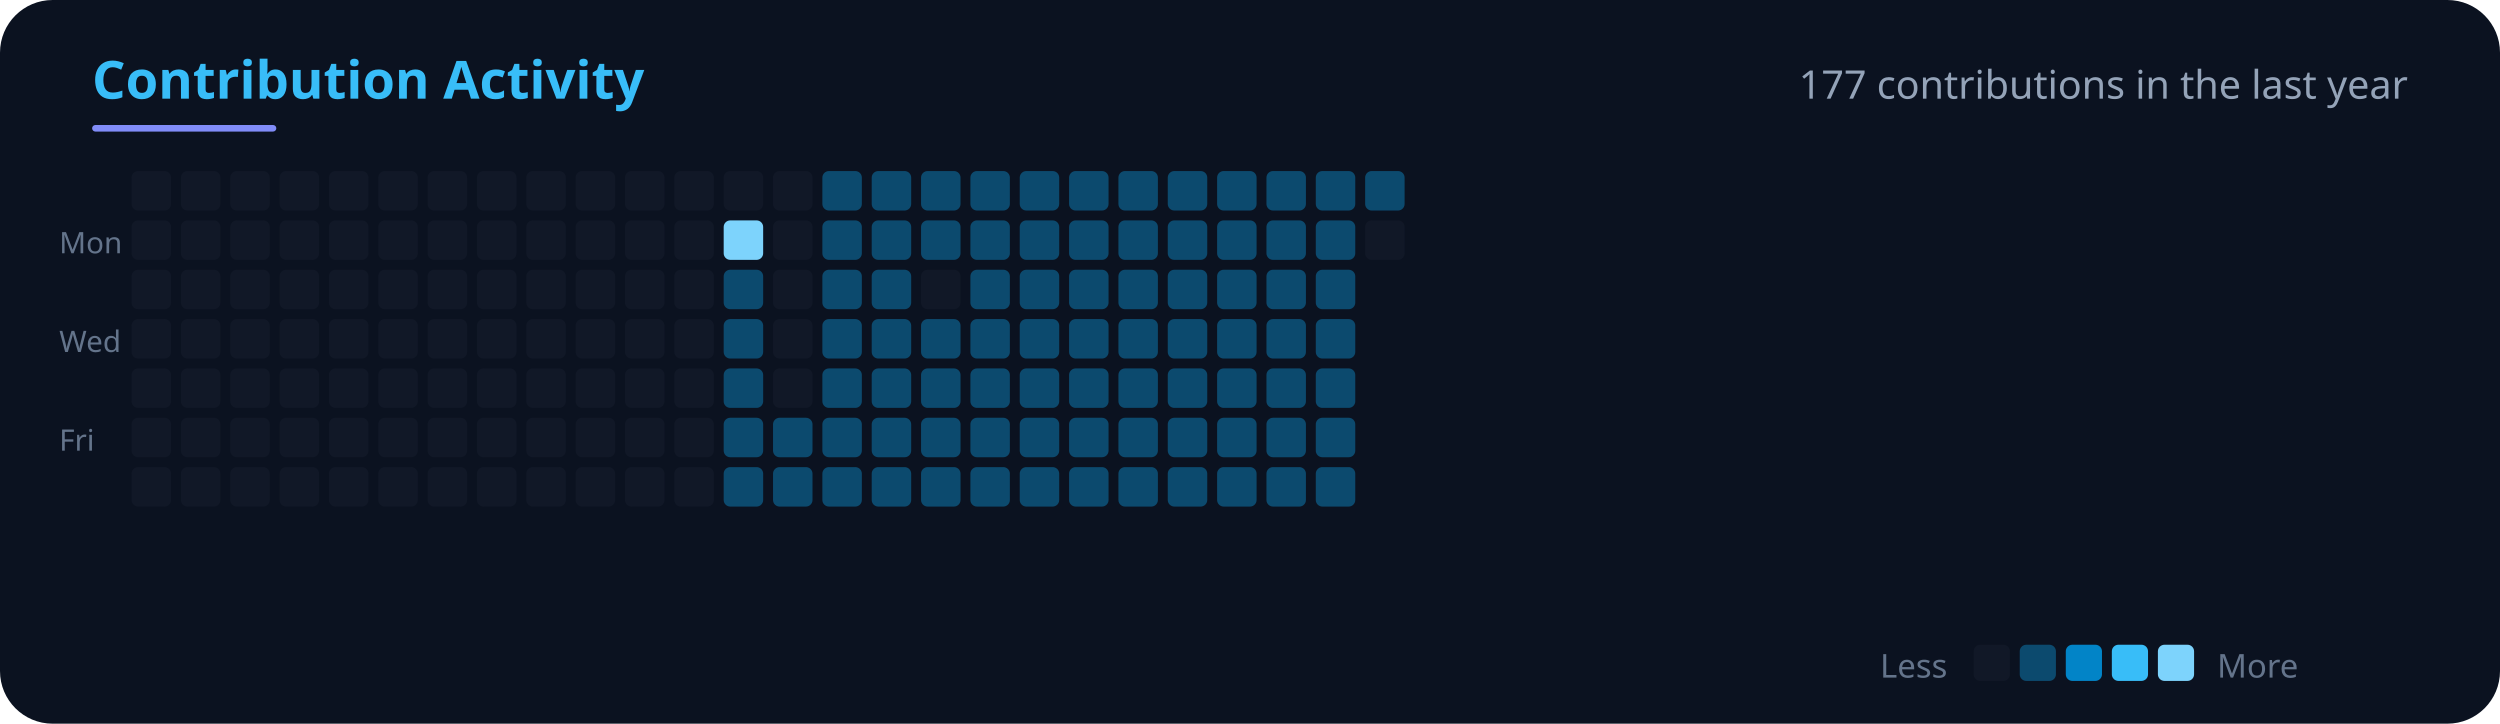
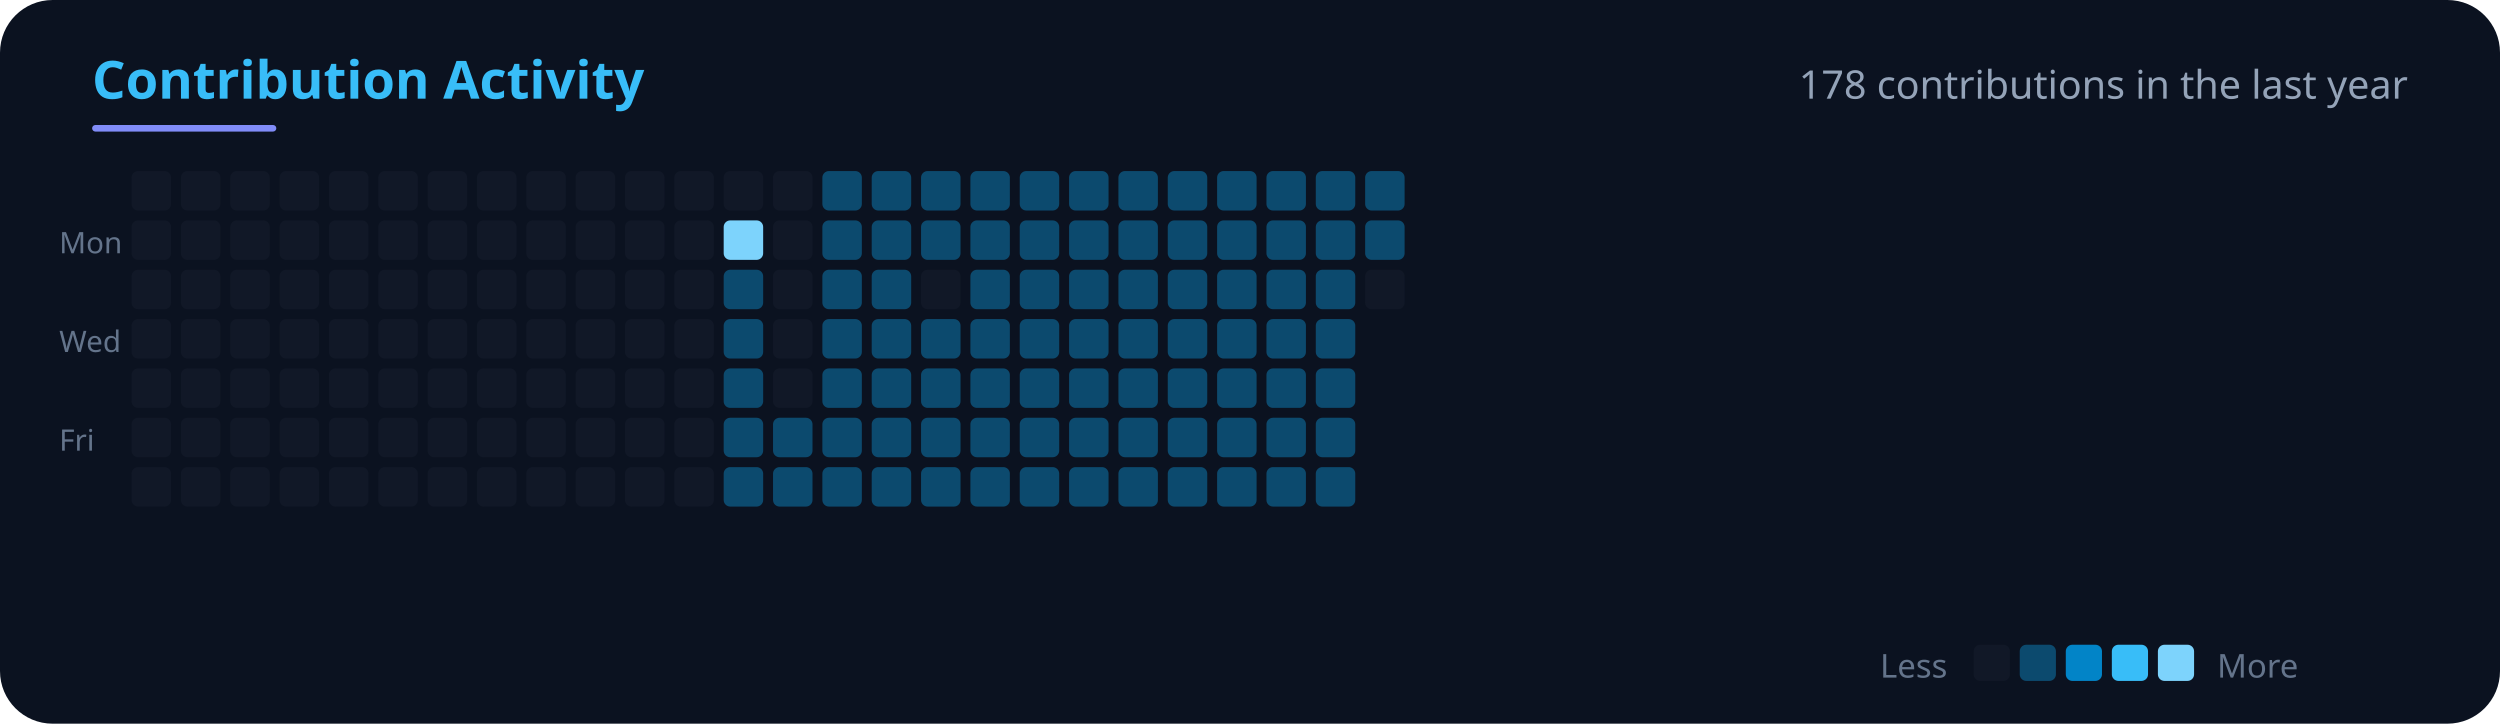
<svg xmlns="http://www.w3.org/2000/svg" width="760" height="220" viewBox="0 0 760 220" role="img">
  <rect width="100%" height="100%" rx="16" fill="#0B1220" />
  <text x="28" y="30" fill="#38BDF8" font-family="Segoe UI, Ubuntu, sans-serif" font-size="16" font-weight="700">Contribution Activity</text>
-   <text x="732" y="30" text-anchor="end" fill="#94A3B8" font-family="Segoe UI, Ubuntu, sans-serif" font-size="12">177 contributions in the last year</text>
+   <text x="732" y="30" text-anchor="end" fill="#94A3B8" font-family="Segoe UI, Ubuntu, sans-serif" font-size="12">178 contributions in the last year</text>
  <rect x="28" y="38" width="56" height="2" rx="1" fill="#818CF8" />
  <text x="18" y="77" fill="#64748B" font-family="Segoe UI, Ubuntu, sans-serif" font-size="9">Mon</text>
  <text x="18" y="107" fill="#64748B" font-family="Segoe UI, Ubuntu, sans-serif" font-size="9">Wed</text>
  <text x="18" y="137" fill="#64748B" font-family="Segoe UI, Ubuntu, sans-serif" font-size="9">Fri</text>
  <rect x="40" y="52" width="12" height="12" rx="2" fill="#111827" />
  <rect x="40" y="67" width="12" height="12" rx="2" fill="#111827" />
  <rect x="40" y="82" width="12" height="12" rx="2" fill="#111827" />
  <rect x="40" y="97" width="12" height="12" rx="2" fill="#111827" />
  <rect x="40" y="112" width="12" height="12" rx="2" fill="#111827" />
  <rect x="40" y="127" width="12" height="12" rx="2" fill="#111827" />
  <rect x="40" y="142" width="12" height="12" rx="2" fill="#111827" />
  <rect x="55" y="52" width="12" height="12" rx="2" fill="#111827" />
  <rect x="55" y="67" width="12" height="12" rx="2" fill="#111827" />
  <rect x="55" y="82" width="12" height="12" rx="2" fill="#111827" />
  <rect x="55" y="97" width="12" height="12" rx="2" fill="#111827" />
  <rect x="55" y="112" width="12" height="12" rx="2" fill="#111827" />
  <rect x="55" y="127" width="12" height="12" rx="2" fill="#111827" />
  <rect x="55" y="142" width="12" height="12" rx="2" fill="#111827" />
  <rect x="70" y="52" width="12" height="12" rx="2" fill="#111827" />
  <rect x="70" y="67" width="12" height="12" rx="2" fill="#111827" />
  <rect x="70" y="82" width="12" height="12" rx="2" fill="#111827" />
  <rect x="70" y="97" width="12" height="12" rx="2" fill="#111827" />
  <rect x="70" y="112" width="12" height="12" rx="2" fill="#111827" />
  <rect x="70" y="127" width="12" height="12" rx="2" fill="#111827" />
  <rect x="70" y="142" width="12" height="12" rx="2" fill="#111827" />
  <rect x="85" y="52" width="12" height="12" rx="2" fill="#111827" />
  <rect x="85" y="67" width="12" height="12" rx="2" fill="#111827" />
  <rect x="85" y="82" width="12" height="12" rx="2" fill="#111827" />
  <rect x="85" y="97" width="12" height="12" rx="2" fill="#111827" />
  <rect x="85" y="112" width="12" height="12" rx="2" fill="#111827" />
  <rect x="85" y="127" width="12" height="12" rx="2" fill="#111827" />
  <rect x="85" y="142" width="12" height="12" rx="2" fill="#111827" />
  <rect x="100" y="52" width="12" height="12" rx="2" fill="#111827" />
  <rect x="100" y="67" width="12" height="12" rx="2" fill="#111827" />
  <rect x="100" y="82" width="12" height="12" rx="2" fill="#111827" />
  <rect x="100" y="97" width="12" height="12" rx="2" fill="#111827" />
  <rect x="100" y="112" width="12" height="12" rx="2" fill="#111827" />
  <rect x="100" y="127" width="12" height="12" rx="2" fill="#111827" />
  <rect x="100" y="142" width="12" height="12" rx="2" fill="#111827" />
  <rect x="115" y="52" width="12" height="12" rx="2" fill="#111827" />
  <rect x="115" y="67" width="12" height="12" rx="2" fill="#111827" />
  <rect x="115" y="82" width="12" height="12" rx="2" fill="#111827" />
  <rect x="115" y="97" width="12" height="12" rx="2" fill="#111827" />
  <rect x="115" y="112" width="12" height="12" rx="2" fill="#111827" />
  <rect x="115" y="127" width="12" height="12" rx="2" fill="#111827" />
  <rect x="115" y="142" width="12" height="12" rx="2" fill="#111827" />
  <rect x="130" y="52" width="12" height="12" rx="2" fill="#111827" />
  <rect x="130" y="67" width="12" height="12" rx="2" fill="#111827" />
  <rect x="130" y="82" width="12" height="12" rx="2" fill="#111827" />
  <rect x="130" y="97" width="12" height="12" rx="2" fill="#111827" />
  <rect x="130" y="112" width="12" height="12" rx="2" fill="#111827" />
  <rect x="130" y="127" width="12" height="12" rx="2" fill="#111827" />
  <rect x="130" y="142" width="12" height="12" rx="2" fill="#111827" />
  <rect x="145" y="52" width="12" height="12" rx="2" fill="#111827" />
  <rect x="145" y="67" width="12" height="12" rx="2" fill="#111827" />
  <rect x="145" y="82" width="12" height="12" rx="2" fill="#111827" />
  <rect x="145" y="97" width="12" height="12" rx="2" fill="#111827" />
  <rect x="145" y="112" width="12" height="12" rx="2" fill="#111827" />
  <rect x="145" y="127" width="12" height="12" rx="2" fill="#111827" />
  <rect x="145" y="142" width="12" height="12" rx="2" fill="#111827" />
  <rect x="160" y="52" width="12" height="12" rx="2" fill="#111827" />
  <rect x="160" y="67" width="12" height="12" rx="2" fill="#111827" />
  <rect x="160" y="82" width="12" height="12" rx="2" fill="#111827" />
  <rect x="160" y="97" width="12" height="12" rx="2" fill="#111827" />
  <rect x="160" y="112" width="12" height="12" rx="2" fill="#111827" />
  <rect x="160" y="127" width="12" height="12" rx="2" fill="#111827" />
  <rect x="160" y="142" width="12" height="12" rx="2" fill="#111827" />
  <rect x="175" y="52" width="12" height="12" rx="2" fill="#111827" />
  <rect x="175" y="67" width="12" height="12" rx="2" fill="#111827" />
  <rect x="175" y="82" width="12" height="12" rx="2" fill="#111827" />
  <rect x="175" y="97" width="12" height="12" rx="2" fill="#111827" />
  <rect x="175" y="112" width="12" height="12" rx="2" fill="#111827" />
  <rect x="175" y="127" width="12" height="12" rx="2" fill="#111827" />
  <rect x="175" y="142" width="12" height="12" rx="2" fill="#111827" />
  <rect x="190" y="52" width="12" height="12" rx="2" fill="#111827" />
  <rect x="190" y="67" width="12" height="12" rx="2" fill="#111827" />
  <rect x="190" y="82" width="12" height="12" rx="2" fill="#111827" />
  <rect x="190" y="97" width="12" height="12" rx="2" fill="#111827" />
  <rect x="190" y="112" width="12" height="12" rx="2" fill="#111827" />
  <rect x="190" y="127" width="12" height="12" rx="2" fill="#111827" />
  <rect x="190" y="142" width="12" height="12" rx="2" fill="#111827" />
  <rect x="205" y="52" width="12" height="12" rx="2" fill="#111827" />
  <rect x="205" y="67" width="12" height="12" rx="2" fill="#111827" />
  <rect x="205" y="82" width="12" height="12" rx="2" fill="#111827" />
  <rect x="205" y="97" width="12" height="12" rx="2" fill="#111827" />
  <rect x="205" y="112" width="12" height="12" rx="2" fill="#111827" />
  <rect x="205" y="127" width="12" height="12" rx="2" fill="#111827" />
  <rect x="205" y="142" width="12" height="12" rx="2" fill="#111827" />
  <rect x="220" y="52" width="12" height="12" rx="2" fill="#111827" />
  <rect x="220" y="67" width="12" height="12" rx="2" fill="#7DD3FC" />
  <rect x="220" y="82" width="12" height="12" rx="2" fill="#0C4A6E" />
  <rect x="220" y="97" width="12" height="12" rx="2" fill="#0C4A6E" />
  <rect x="220" y="112" width="12" height="12" rx="2" fill="#0C4A6E" />
  <rect x="220" y="127" width="12" height="12" rx="2" fill="#0C4A6E" />
  <rect x="220" y="142" width="12" height="12" rx="2" fill="#0C4A6E" />
  <rect x="235" y="52" width="12" height="12" rx="2" fill="#111827" />
  <rect x="235" y="67" width="12" height="12" rx="2" fill="#111827" />
  <rect x="235" y="82" width="12" height="12" rx="2" fill="#111827" />
  <rect x="235" y="97" width="12" height="12" rx="2" fill="#111827" />
  <rect x="235" y="112" width="12" height="12" rx="2" fill="#111827" />
  <rect x="235" y="127" width="12" height="12" rx="2" fill="#0C4A6E" />
  <rect x="235" y="142" width="12" height="12" rx="2" fill="#0C4A6E" />
  <rect x="250" y="52" width="12" height="12" rx="2" fill="#0C4A6E" />
  <rect x="250" y="67" width="12" height="12" rx="2" fill="#0C4A6E" />
  <rect x="250" y="82" width="12" height="12" rx="2" fill="#0C4A6E" />
  <rect x="250" y="97" width="12" height="12" rx="2" fill="#0C4A6E" />
  <rect x="250" y="112" width="12" height="12" rx="2" fill="#0C4A6E" />
  <rect x="250" y="127" width="12" height="12" rx="2" fill="#0C4A6E" />
  <rect x="250" y="142" width="12" height="12" rx="2" fill="#0C4A6E" />
  <rect x="265" y="52" width="12" height="12" rx="2" fill="#0C4A6E" />
  <rect x="265" y="67" width="12" height="12" rx="2" fill="#0C4A6E" />
  <rect x="265" y="82" width="12" height="12" rx="2" fill="#0C4A6E" />
  <rect x="265" y="97" width="12" height="12" rx="2" fill="#0C4A6E" />
  <rect x="265" y="112" width="12" height="12" rx="2" fill="#0C4A6E" />
  <rect x="265" y="127" width="12" height="12" rx="2" fill="#0C4A6E" />
  <rect x="265" y="142" width="12" height="12" rx="2" fill="#0C4A6E" />
  <rect x="280" y="52" width="12" height="12" rx="2" fill="#0C4A6E" />
  <rect x="280" y="67" width="12" height="12" rx="2" fill="#0C4A6E" />
  <rect x="280" y="82" width="12" height="12" rx="2" fill="#111827" />
  <rect x="280" y="97" width="12" height="12" rx="2" fill="#0C4A6E" />
  <rect x="280" y="112" width="12" height="12" rx="2" fill="#0C4A6E" />
  <rect x="280" y="127" width="12" height="12" rx="2" fill="#0C4A6E" />
  <rect x="280" y="142" width="12" height="12" rx="2" fill="#0C4A6E" />
  <rect x="295" y="52" width="12" height="12" rx="2" fill="#0C4A6E" />
  <rect x="295" y="67" width="12" height="12" rx="2" fill="#0C4A6E" />
  <rect x="295" y="82" width="12" height="12" rx="2" fill="#0C4A6E" />
  <rect x="295" y="97" width="12" height="12" rx="2" fill="#0C4A6E" />
  <rect x="295" y="112" width="12" height="12" rx="2" fill="#0C4A6E" />
  <rect x="295" y="127" width="12" height="12" rx="2" fill="#0C4A6E" />
  <rect x="295" y="142" width="12" height="12" rx="2" fill="#0C4A6E" />
  <rect x="310" y="52" width="12" height="12" rx="2" fill="#0C4A6E" />
  <rect x="310" y="67" width="12" height="12" rx="2" fill="#0C4A6E" />
  <rect x="310" y="82" width="12" height="12" rx="2" fill="#0C4A6E" />
  <rect x="310" y="97" width="12" height="12" rx="2" fill="#0C4A6E" />
  <rect x="310" y="112" width="12" height="12" rx="2" fill="#0C4A6E" />
  <rect x="310" y="127" width="12" height="12" rx="2" fill="#0C4A6E" />
  <rect x="310" y="142" width="12" height="12" rx="2" fill="#0C4A6E" />
  <rect x="325" y="52" width="12" height="12" rx="2" fill="#0C4A6E" />
  <rect x="325" y="67" width="12" height="12" rx="2" fill="#0C4A6E" />
  <rect x="325" y="82" width="12" height="12" rx="2" fill="#0C4A6E" />
  <rect x="325" y="97" width="12" height="12" rx="2" fill="#0C4A6E" />
  <rect x="325" y="112" width="12" height="12" rx="2" fill="#0C4A6E" />
  <rect x="325" y="127" width="12" height="12" rx="2" fill="#0C4A6E" />
  <rect x="325" y="142" width="12" height="12" rx="2" fill="#0C4A6E" />
  <rect x="340" y="52" width="12" height="12" rx="2" fill="#0C4A6E" />
  <rect x="340" y="67" width="12" height="12" rx="2" fill="#0C4A6E" />
  <rect x="340" y="82" width="12" height="12" rx="2" fill="#0C4A6E" />
  <rect x="340" y="97" width="12" height="12" rx="2" fill="#0C4A6E" />
  <rect x="340" y="112" width="12" height="12" rx="2" fill="#0C4A6E" />
  <rect x="340" y="127" width="12" height="12" rx="2" fill="#0C4A6E" />
  <rect x="340" y="142" width="12" height="12" rx="2" fill="#0C4A6E" />
  <rect x="355" y="52" width="12" height="12" rx="2" fill="#0C4A6E" />
  <rect x="355" y="67" width="12" height="12" rx="2" fill="#0C4A6E" />
  <rect x="355" y="82" width="12" height="12" rx="2" fill="#0C4A6E" />
  <rect x="355" y="97" width="12" height="12" rx="2" fill="#0C4A6E" />
  <rect x="355" y="112" width="12" height="12" rx="2" fill="#0C4A6E" />
  <rect x="355" y="127" width="12" height="12" rx="2" fill="#0C4A6E" />
  <rect x="355" y="142" width="12" height="12" rx="2" fill="#0C4A6E" />
  <rect x="370" y="52" width="12" height="12" rx="2" fill="#0C4A6E" />
  <rect x="370" y="67" width="12" height="12" rx="2" fill="#0C4A6E" />
  <rect x="370" y="82" width="12" height="12" rx="2" fill="#0C4A6E" />
  <rect x="370" y="97" width="12" height="12" rx="2" fill="#0C4A6E" />
  <rect x="370" y="112" width="12" height="12" rx="2" fill="#0C4A6E" />
  <rect x="370" y="127" width="12" height="12" rx="2" fill="#0C4A6E" />
  <rect x="370" y="142" width="12" height="12" rx="2" fill="#0C4A6E" />
  <rect x="385" y="52" width="12" height="12" rx="2" fill="#0C4A6E" />
  <rect x="385" y="67" width="12" height="12" rx="2" fill="#0C4A6E" />
  <rect x="385" y="82" width="12" height="12" rx="2" fill="#0C4A6E" />
  <rect x="385" y="97" width="12" height="12" rx="2" fill="#0C4A6E" />
  <rect x="385" y="112" width="12" height="12" rx="2" fill="#0C4A6E" />
  <rect x="385" y="127" width="12" height="12" rx="2" fill="#0C4A6E" />
  <rect x="385" y="142" width="12" height="12" rx="2" fill="#0C4A6E" />
  <rect x="400" y="52" width="12" height="12" rx="2" fill="#0C4A6E" />
  <rect x="400" y="67" width="12" height="12" rx="2" fill="#0C4A6E" />
  <rect x="400" y="82" width="12" height="12" rx="2" fill="#0C4A6E" />
  <rect x="400" y="97" width="12" height="12" rx="2" fill="#0C4A6E" />
  <rect x="400" y="112" width="12" height="12" rx="2" fill="#0C4A6E" />
  <rect x="400" y="127" width="12" height="12" rx="2" fill="#0C4A6E" />
  <rect x="400" y="142" width="12" height="12" rx="2" fill="#0C4A6E" />
  <rect x="415" y="52" width="12" height="12" rx="2" fill="#0C4A6E" />
-   <rect x="415" y="67" width="12" height="12" rx="2" fill="#111827" />
+   <rect x="415" y="67" width="12" height="12" rx="2" fill="#0C4A6E" />
+   <rect x="415" y="82" width="12" height="12" rx="2" fill="#111827" />
  <text x="592" y="206" text-anchor="end" fill="#64748B" font-size="10" font-family="Segoe UI, Ubuntu, sans-serif">Less</text>
  <rect x="600" y="196" width="11" height="11" rx="2" fill="#111827" />
  <rect x="614" y="196" width="11" height="11" rx="2" fill="#0C4A6E" />
  <rect x="628" y="196" width="11" height="11" rx="2" fill="#0284C7" />
  <rect x="642" y="196" width="11" height="11" rx="2" fill="#38BDF8" />
  <rect x="656" y="196" width="11" height="11" rx="2" fill="#7DD3FC" />
  <text x="674" y="206" fill="#64748B" font-size="10" font-family="Segoe UI, Ubuntu, sans-serif">More</text>
</svg>
